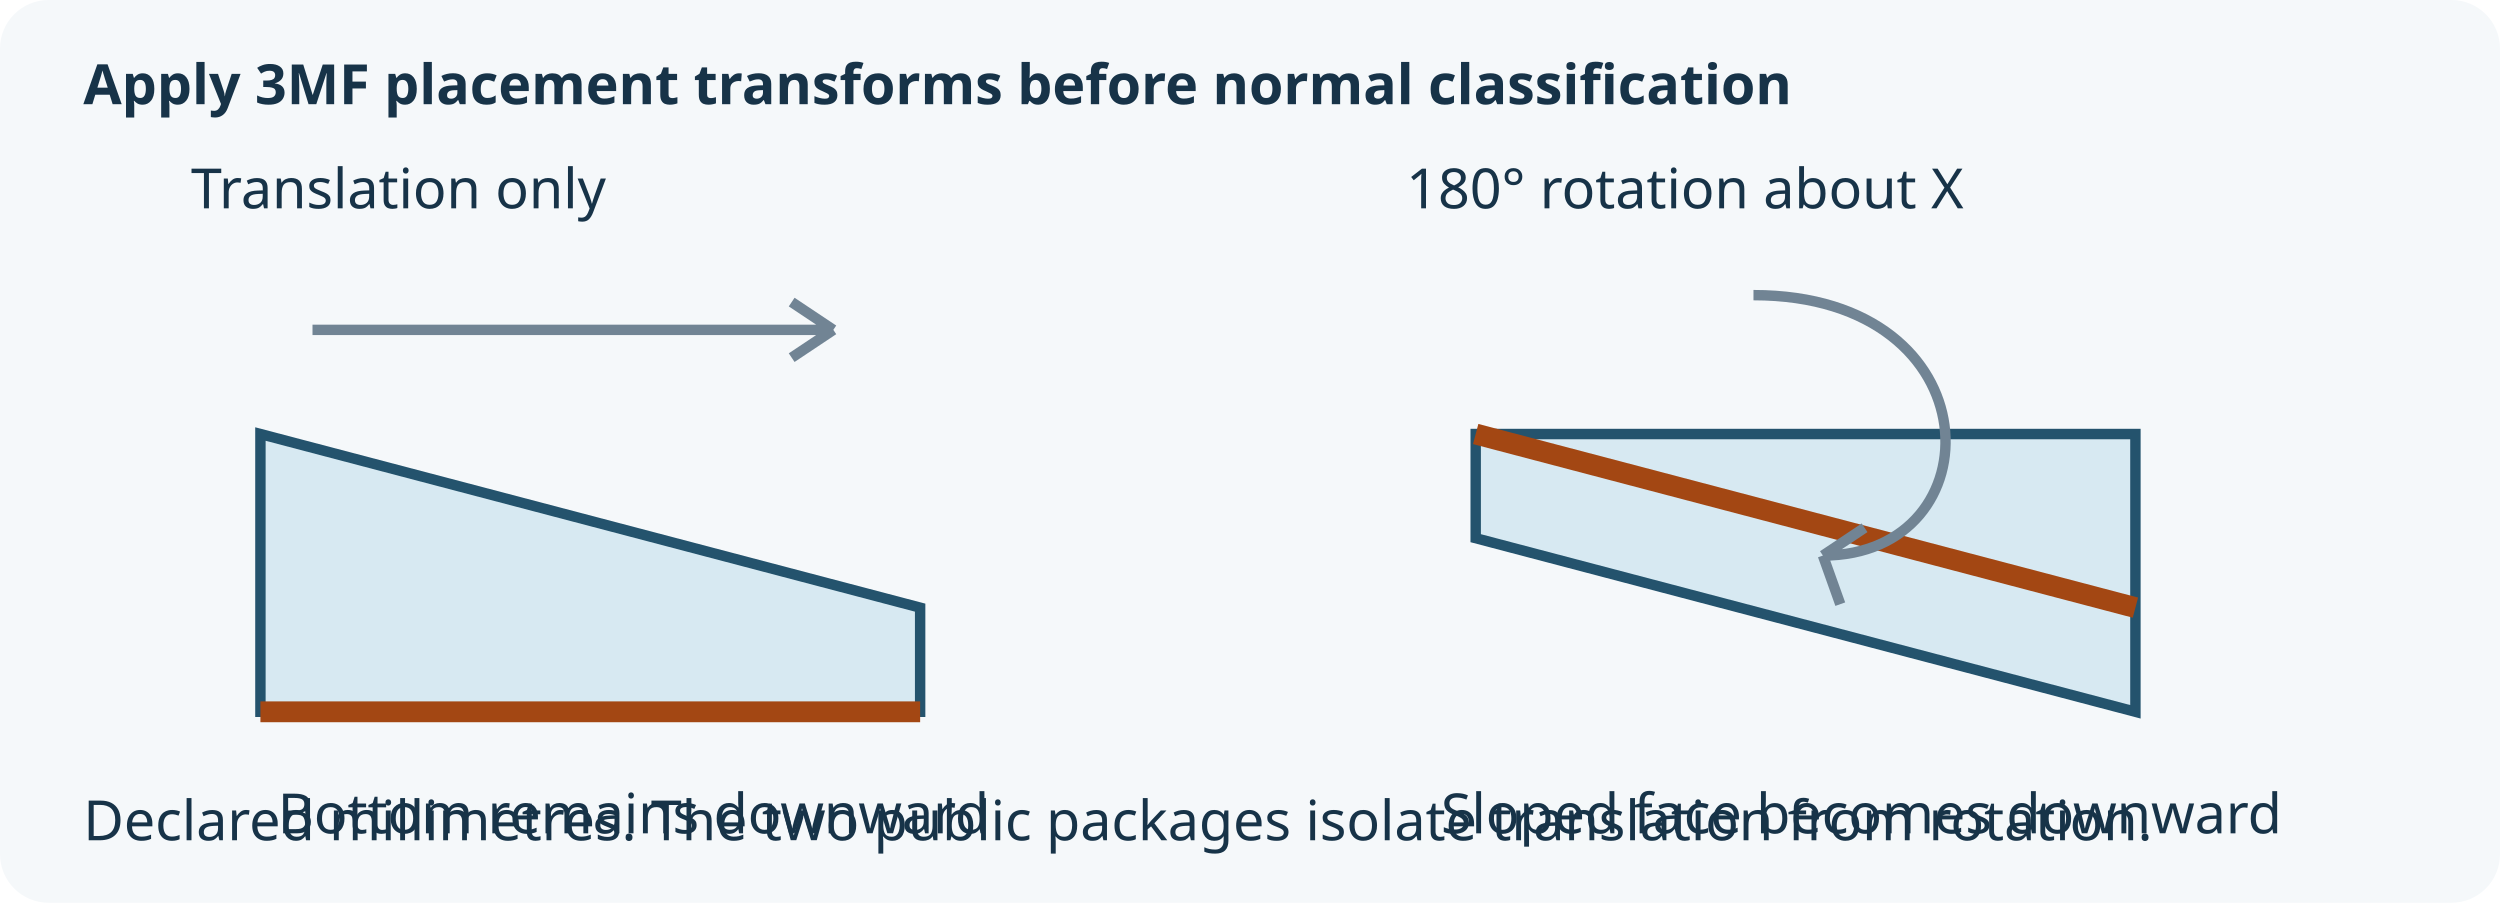
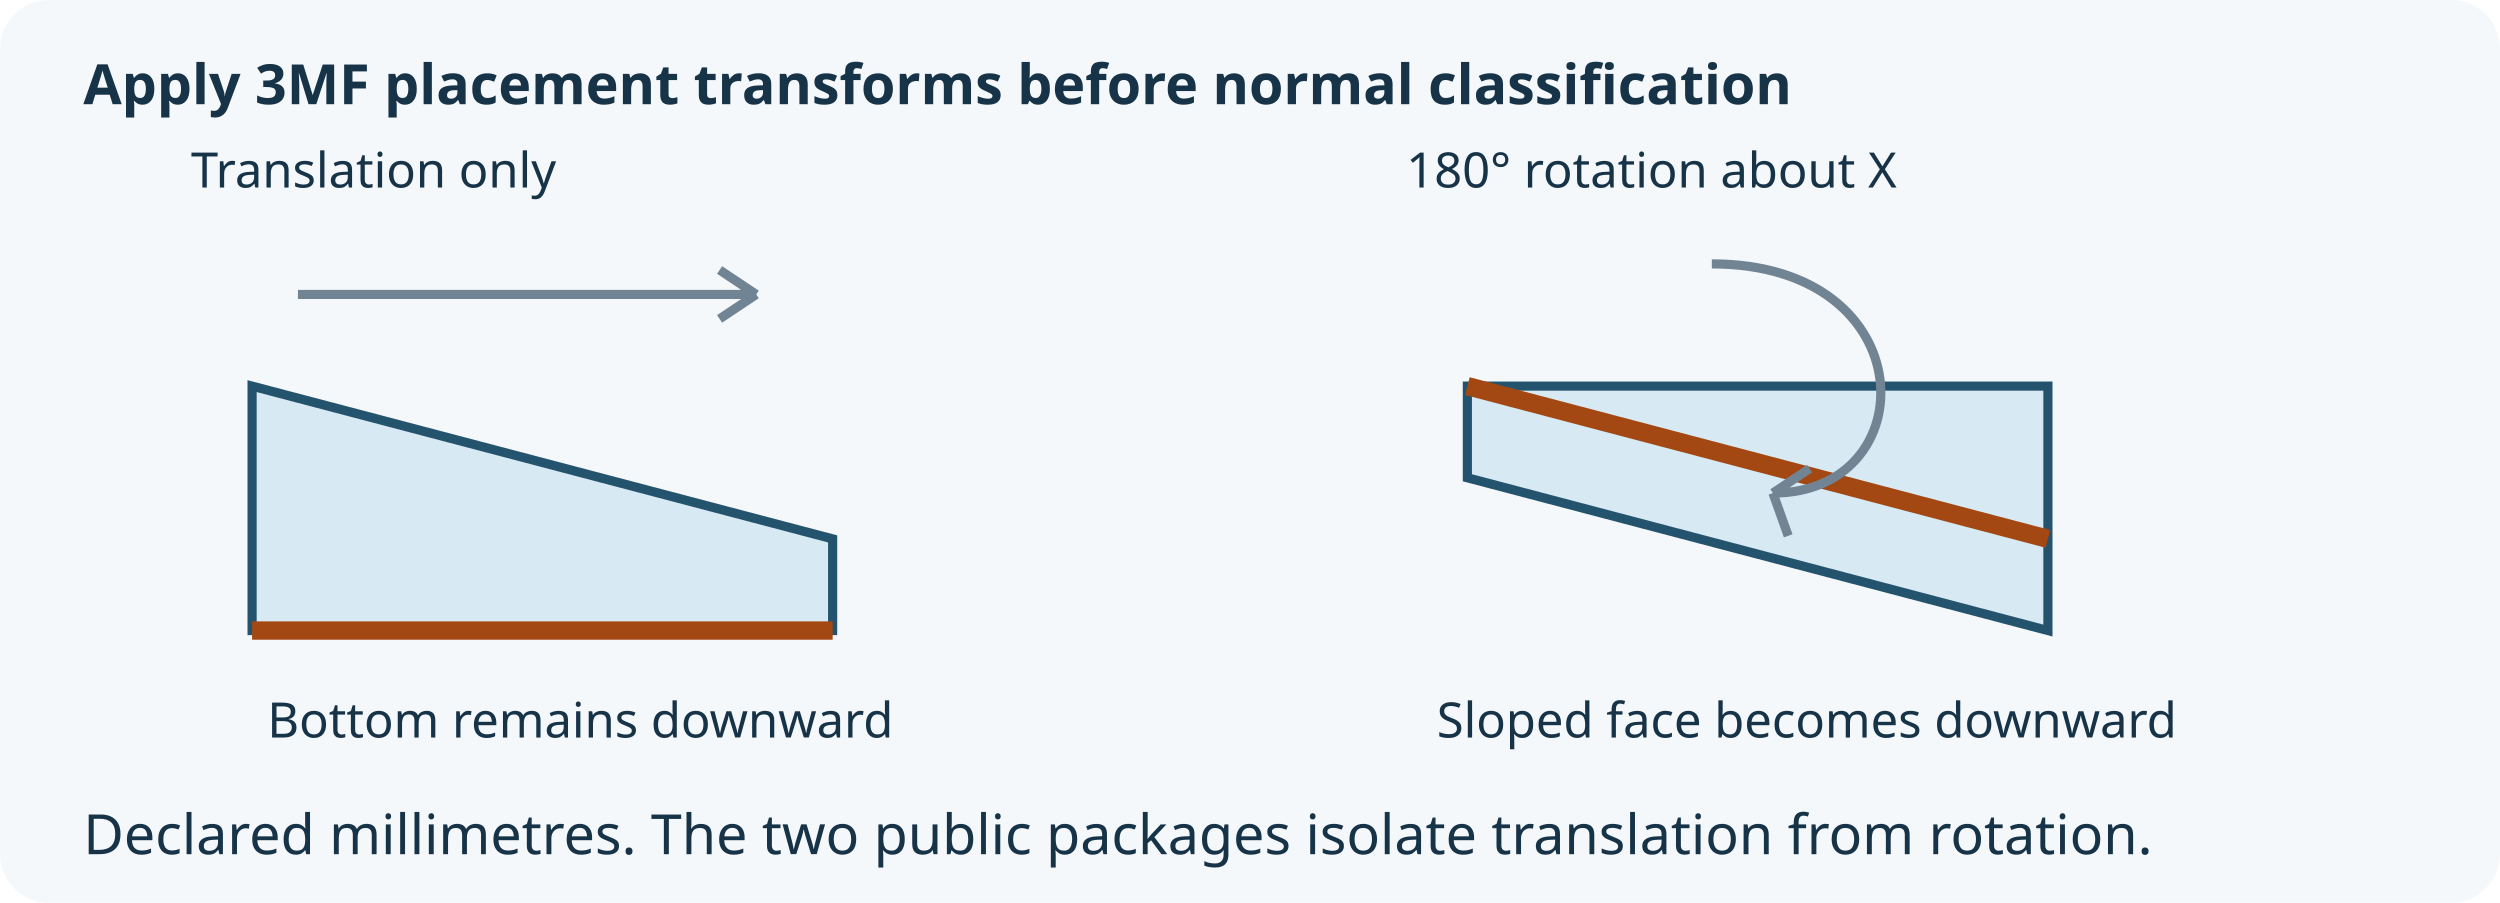
<svg xmlns="http://www.w3.org/2000/svg" viewBox="0 0 720 260" width="720" height="260" role="img" aria-labelledby="title">
  <rect width="720" height="260" rx="14" fill="#f5f8fa" />
  <style>text{font:16px sans-serif;fill:#173348}.title{font-weight:700}.part{fill:#d7e9f2;stroke:#24536d;stroke-width:3}.down{stroke:#a34713;stroke-width:6}.arrow{stroke:#718494;stroke-width:3;fill:none}</style>
  <text x="24" y="30" class="title">Apply 3MF placement transforms before normal classification</text>
-   <g transform="translate(55 60)">
+   <g transform="translate(55 54) scale(0.88)">
    <text x="0" y="0">Translation only</text>
    <path class="part" d="M20 145V65l190 50v30z" />
    <line class="down" x1="20" y1="145" x2="210" y2="145" />
    <path class="arrow" d="M35 35h150m0 0-12-8m12 8-12 8" />
    <text x="25" y="180">Bottom remains downward</text>
  </g>
-   <g transform="translate(405 60)">
+   <g transform="translate(405 54) scale(0.88)">
    <text x="0" y="0">180° rotation about X</text>
    <path class="part" d="M20 65l190 50v30H20z" transform="rotate(180 115 105)" />
    <line class="down" x1="20" y1="65" x2="210" y2="115" />
    <path class="arrow" d="M100 25c70 0 70 75 20 75m0 0 12-8m-12 8 5 14" />
    <text x="10" y="180">Sloped face becomes downward</text>
  </g>
-   <text x="24" y="242">Declared millimetres. The two public packages isolate translation from rotation.</text>
+   <text x="24" y="246">Declared millimetres. The two public packages isolate translation from rotation.</text>
</svg>
